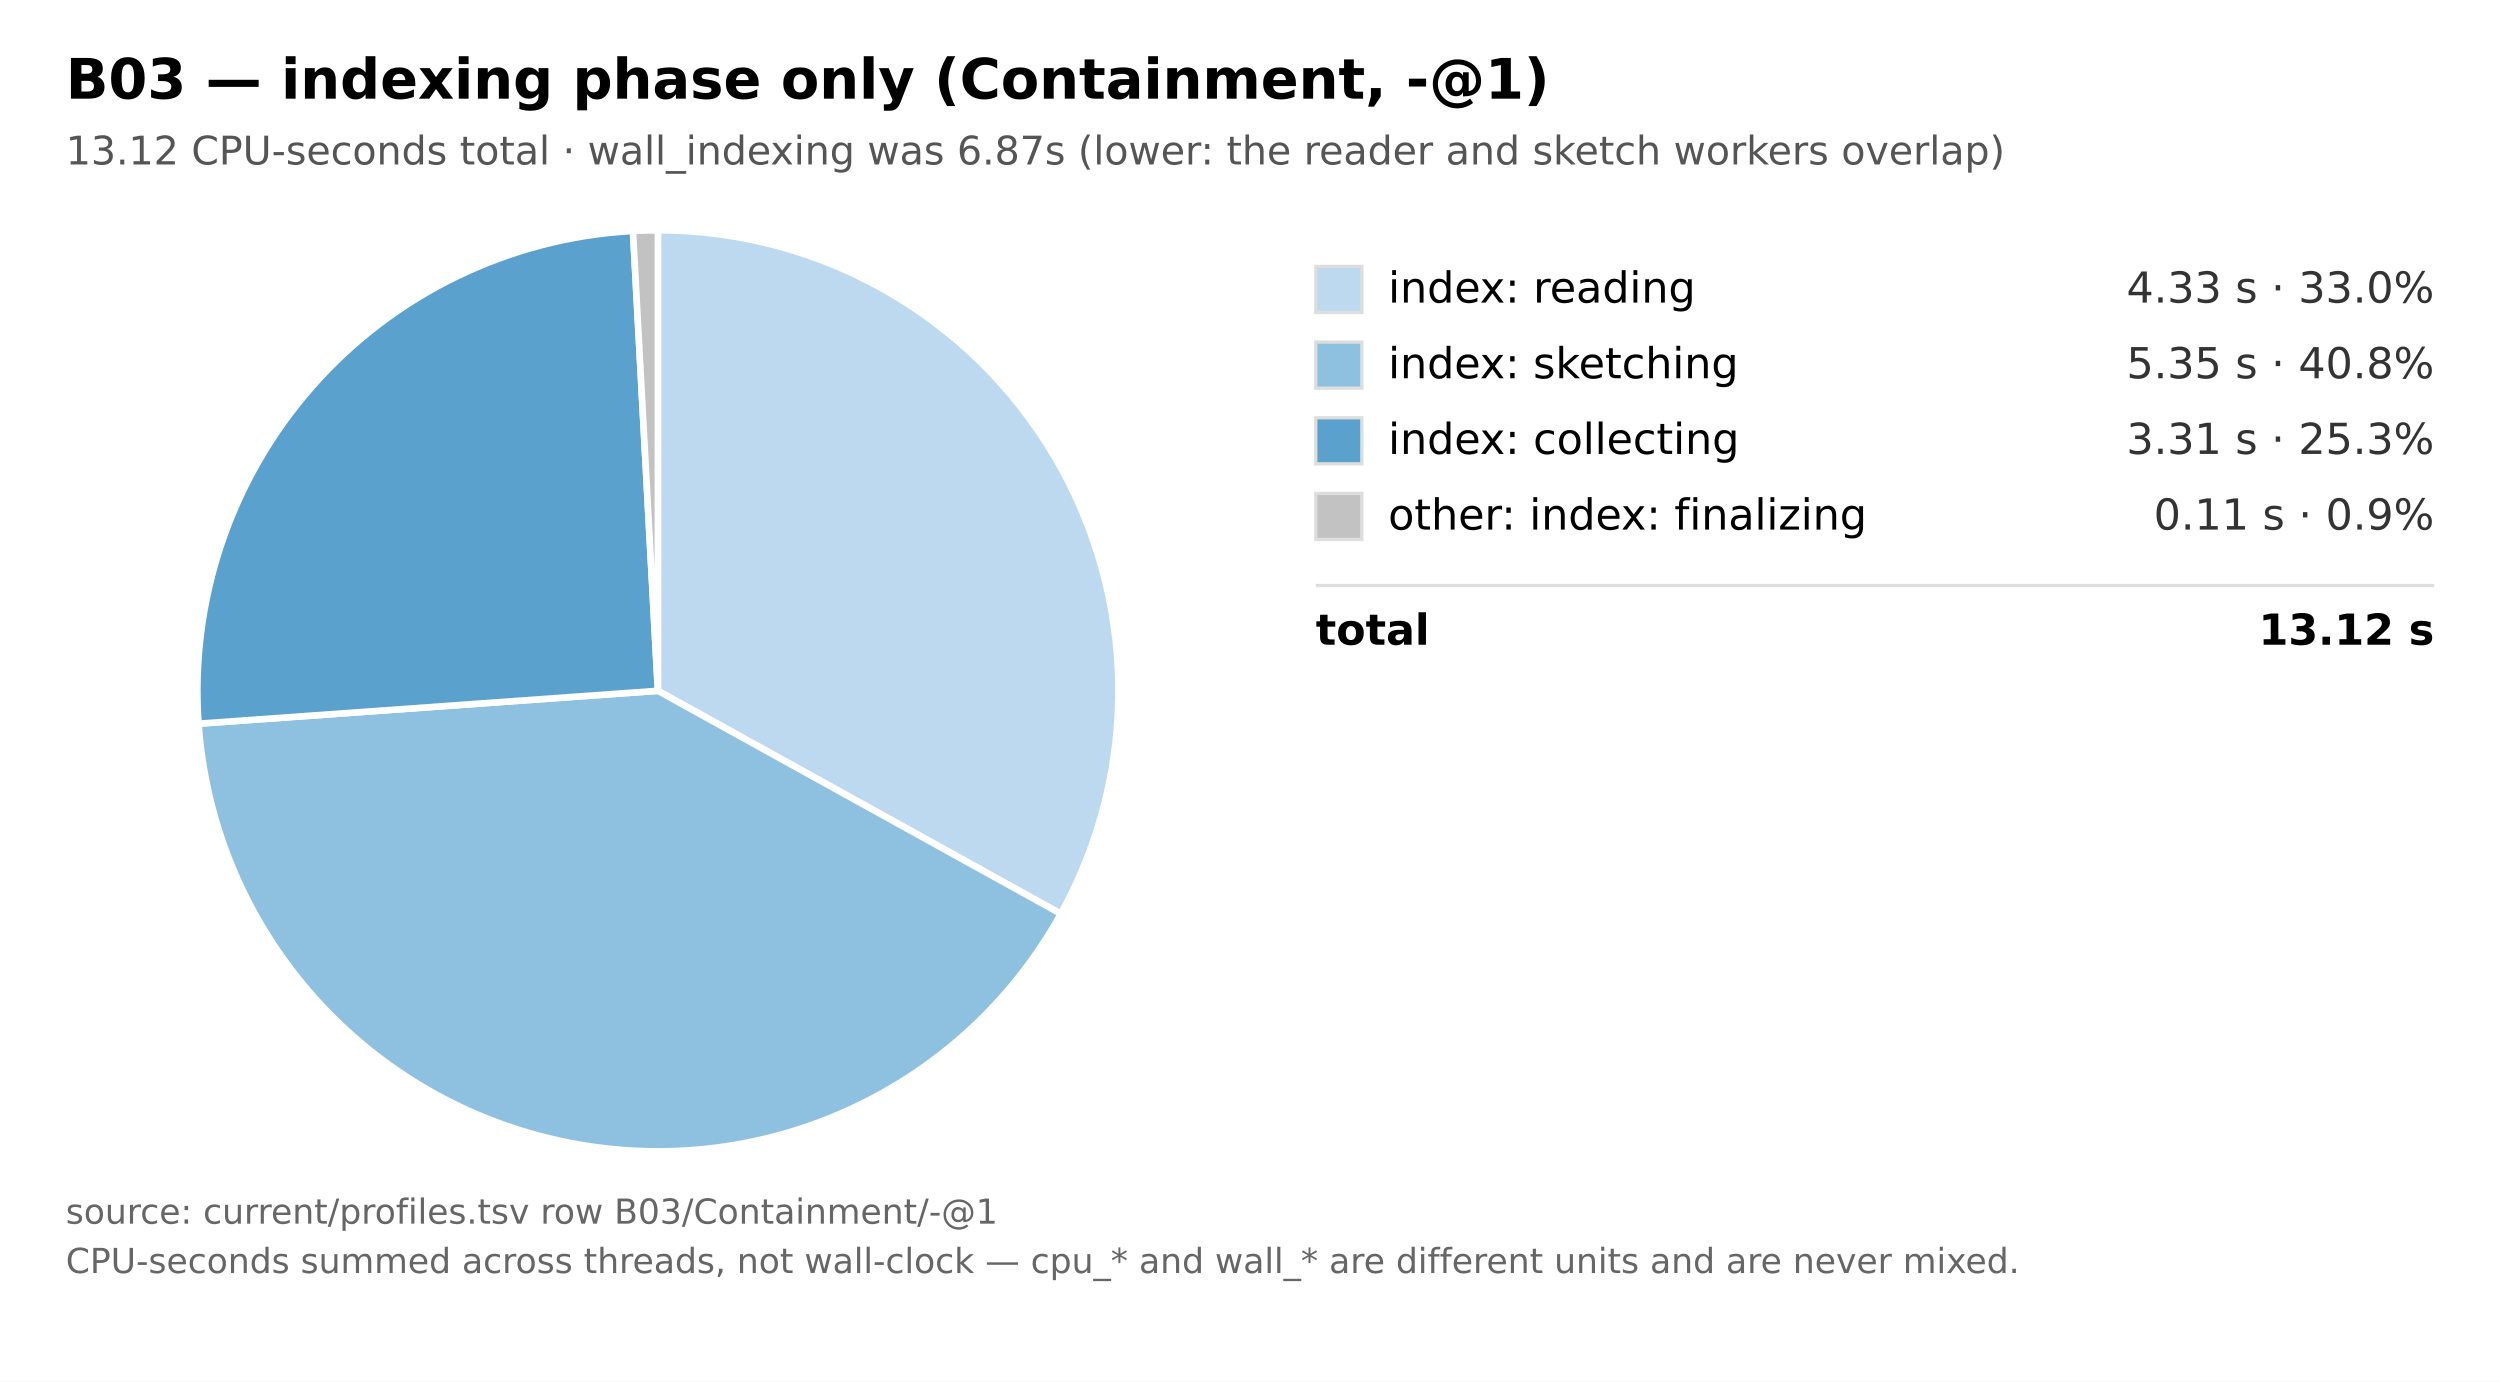
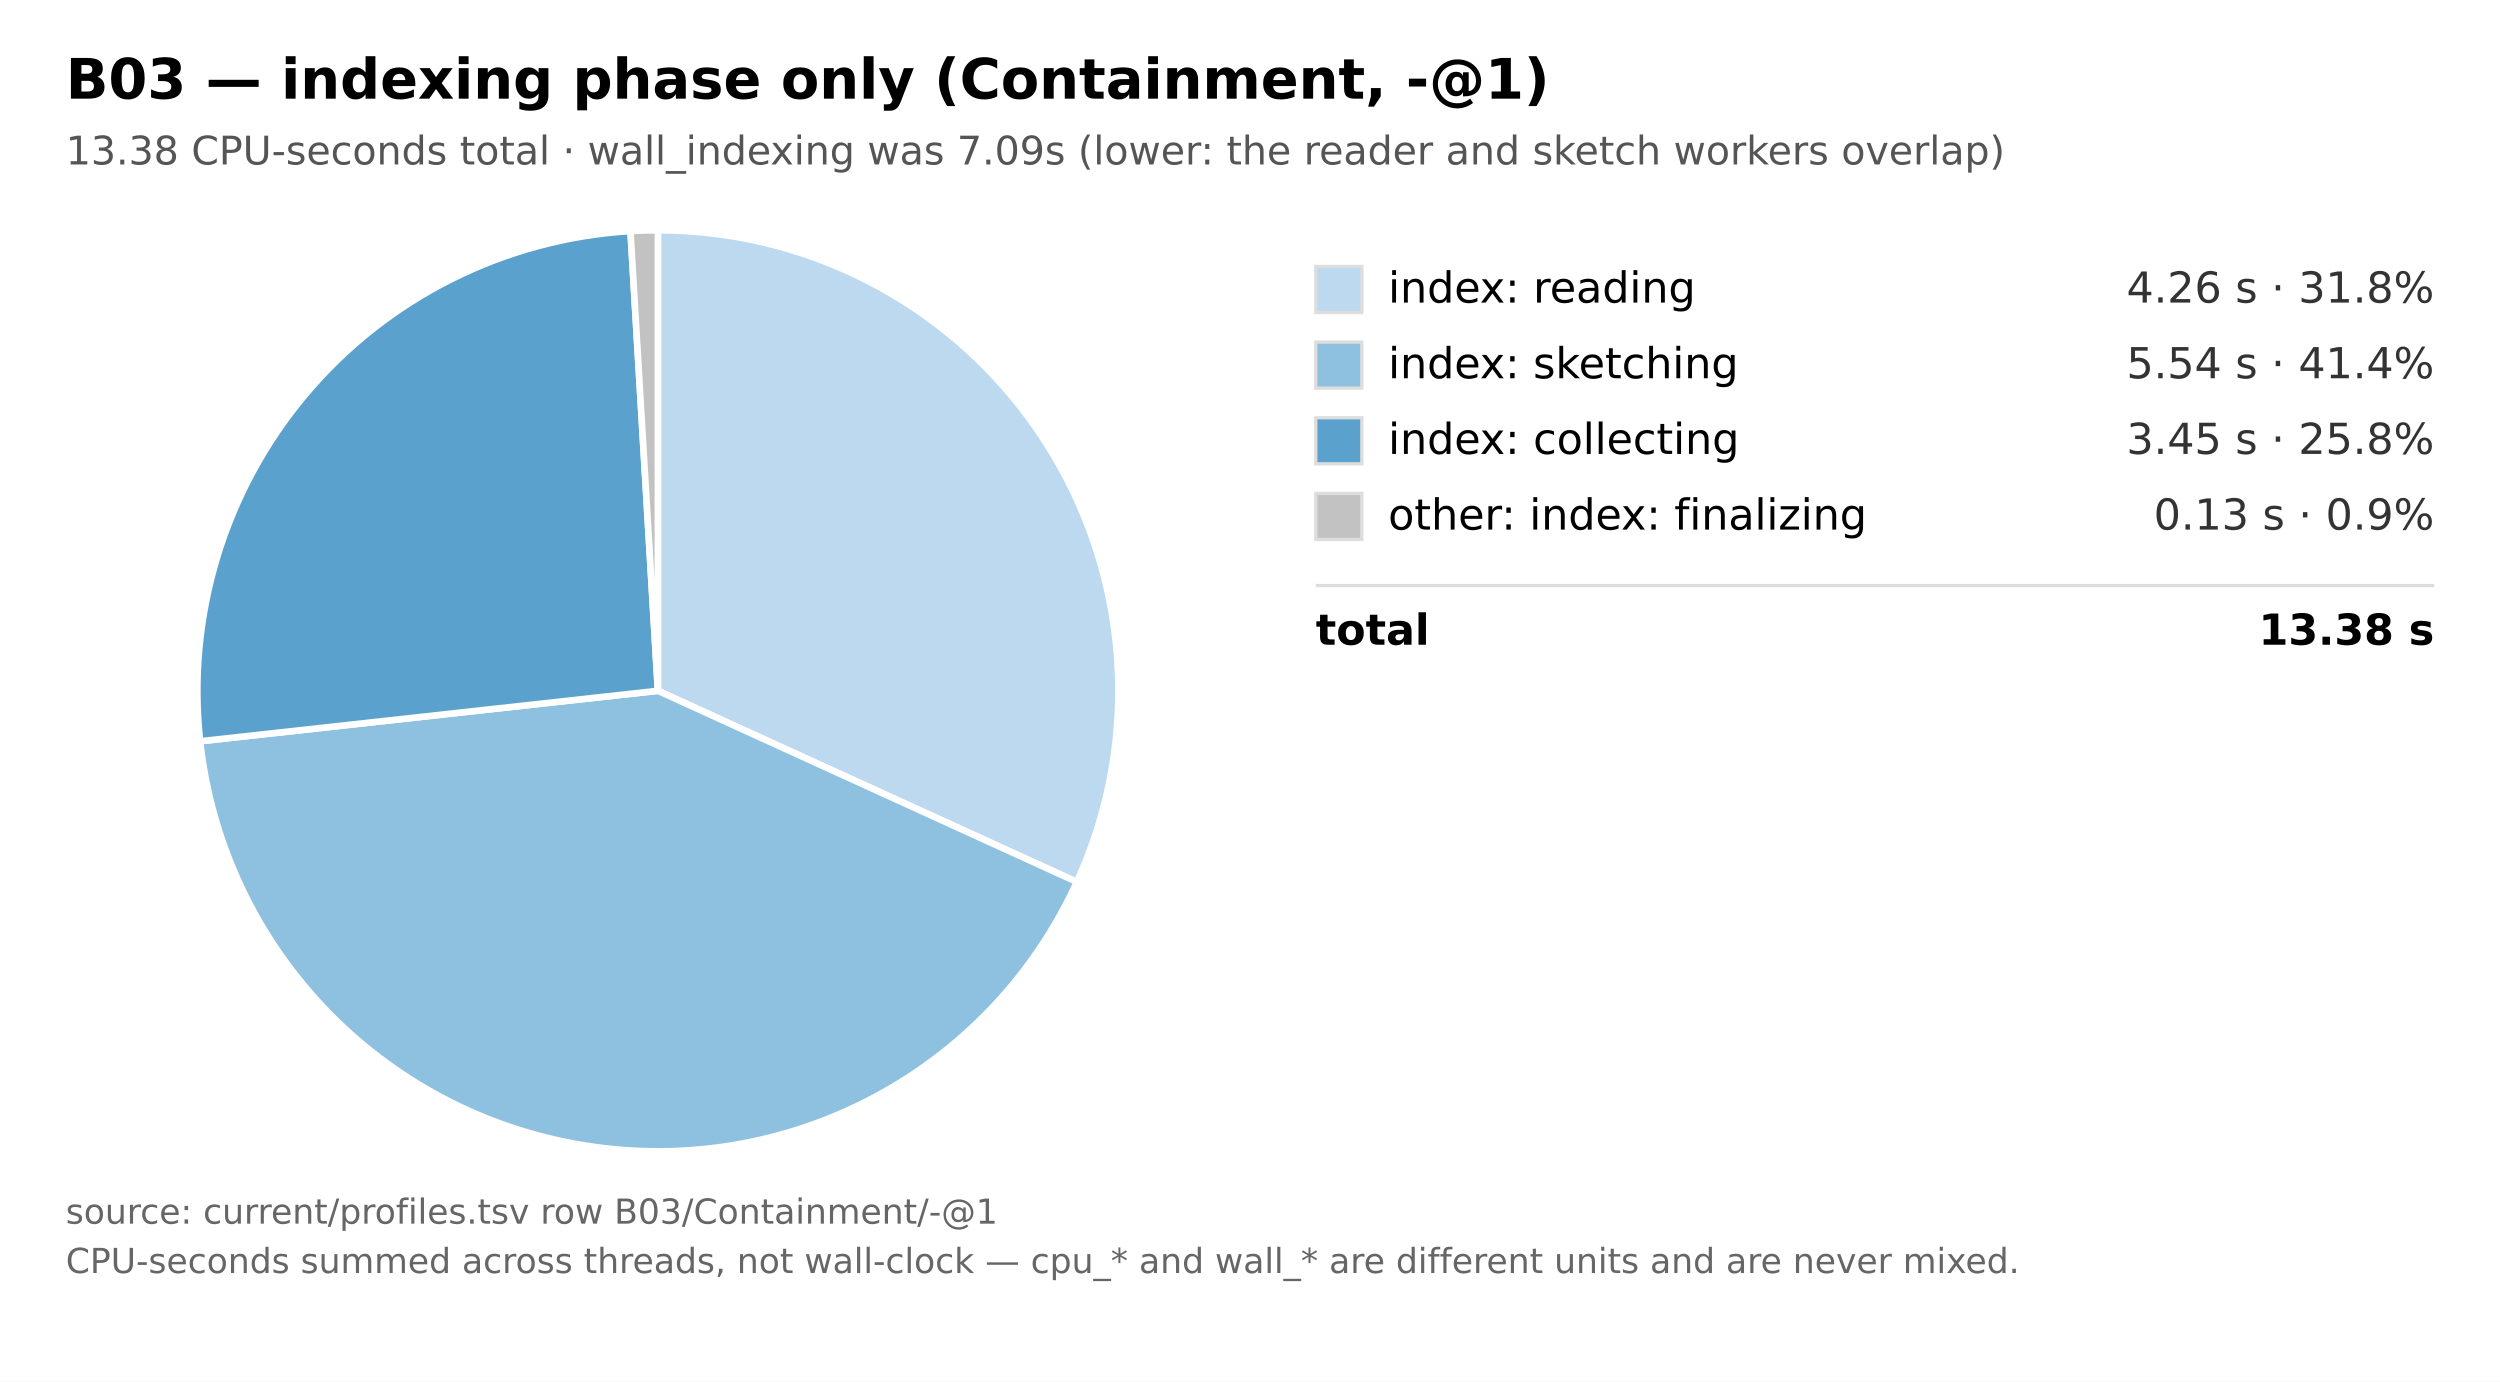
<svg xmlns="http://www.w3.org/2000/svg" width="760" height="420" viewBox="0 0 760 420" font-family="DejaVu Sans, Helvetica, Arial, sans-serif">
  <rect width="760" height="420" fill="#ffffff" />
  <text x="20" y="30" font-size="17" font-weight="bold">B03 — indexing phase only (Containment, -@1)</text>
-   <text x="20" y="50" font-size="12" fill="#555555">13.12 CPU-seconds total · wall_indexing was 6.87s (lower: the reader and sketch workers overlap)</text>
-   <path d="M 200.00,210.00 L 200.00,70.00 A 140.00,140.00 0 0,1 322.49,277.80 Z" fill="#bcd9ef" stroke="#ffffff" stroke-width="2" />
-   <path d="M 200.00,210.00 L 322.49,277.80 A 140.00,140.00 0 0,1 60.36,220.00 Z" fill="#8ec0e0" stroke="#ffffff" stroke-width="2" />
-   <path d="M 200.00,210.00 L 60.36,220.00 A 140.00,140.00 0 0,1 192.42,70.21 Z" fill="#5aa2cd" stroke="#ffffff" stroke-width="2" />
-   <path d="M 200.00,210.00 L 192.42,70.21 A 140.00,140.00 0 0,1 200.00,70.00 Z" fill="#c2c2c2" stroke="#ffffff" stroke-width="2" />
+   <text x="20" y="50" font-size="12" fill="#555555">13.38 CPU-seconds total · wall_indexing was 7.09s (lower: the reader and sketch workers overlap)</text>
+   <path d="M 200.00,210.00 L 200.00,70.00 A 140.00,140.00 0 0,1 327.36,268.12 Z" fill="#bcd9ef" stroke="#ffffff" stroke-width="2" />
+   <path d="M 200.00,210.00 L 327.36,268.12 A 140.00,140.00 0 0,1 60.84,225.34 Z" fill="#8ec0e0" stroke="#ffffff" stroke-width="2" />
+   <path d="M 200.00,210.00 L 60.84,225.34 A 140.00,140.00 0 0,1 191.66,70.25 Z" fill="#5aa2cd" stroke="#ffffff" stroke-width="2" />
+   <path d="M 200.00,210.00 L 191.66,70.25 A 140.00,140.00 0 0,1 200.00,70.00 Z" fill="#c2c2c2" stroke="#ffffff" stroke-width="2" />
  <rect x="400" y="81" width="14" height="14" fill="#bcd9ef" stroke="#dddddd" stroke-width="1" />
  <text x="422" y="92" font-size="13">index: reading</text>
-   <text x="740" y="92" font-size="13" text-anchor="end" fill="#333333">4.33 s · 33.0%</text>
+   <text x="740" y="92" font-size="13" text-anchor="end" fill="#333333">4.26 s · 31.8%</text>
  <rect x="400" y="104" width="14" height="14" fill="#8ec0e0" stroke="#dddddd" stroke-width="1" />
  <text x="422" y="115" font-size="13">index: sketching</text>
-   <text x="740" y="115" font-size="13" text-anchor="end" fill="#333333">5.35 s · 40.8%</text>
+   <text x="740" y="115" font-size="13" text-anchor="end" fill="#333333">5.54 s · 41.4%</text>
  <rect x="400" y="127" width="14" height="14" fill="#5aa2cd" stroke="#dddddd" stroke-width="1" />
  <text x="422" y="138" font-size="13">index: collecting</text>
-   <text x="740" y="138" font-size="13" text-anchor="end" fill="#333333">3.31 s · 25.3%</text>
+   <text x="740" y="138" font-size="13" text-anchor="end" fill="#333333">3.45 s · 25.8%</text>
  <rect x="400" y="150" width="14" height="14" fill="#c2c2c2" stroke="#dddddd" stroke-width="1" />
  <text x="422" y="161" font-size="13">other: index: finalizing</text>
-   <text x="740" y="161" font-size="13" text-anchor="end" fill="#333333">0.11 s · 0.9%</text>
+   <text x="740" y="161" font-size="13" text-anchor="end" fill="#333333">0.13 s · 0.9%</text>
  <line x1="400" y1="178" x2="740" y2="178" stroke="#dddddd" />
  <text x="400" y="196" font-size="13" font-weight="bold">total</text>
-   <text x="740" y="196" font-size="13" text-anchor="end" font-weight="bold">13.12 s</text>
+   <text x="740" y="196" font-size="13" text-anchor="end" font-weight="bold">13.38 s</text>
  <text x="20" y="372" font-size="10.5" fill="#666666">source: current/profiles.tsv row B03/Containment/-@1</text>
  <text x="20" y="387" font-size="10.5" fill="#666666">CPU-seconds summed across threads, not wall-clock — cpu_* and wall_* are different units and are never mixed.</text>
</svg>
